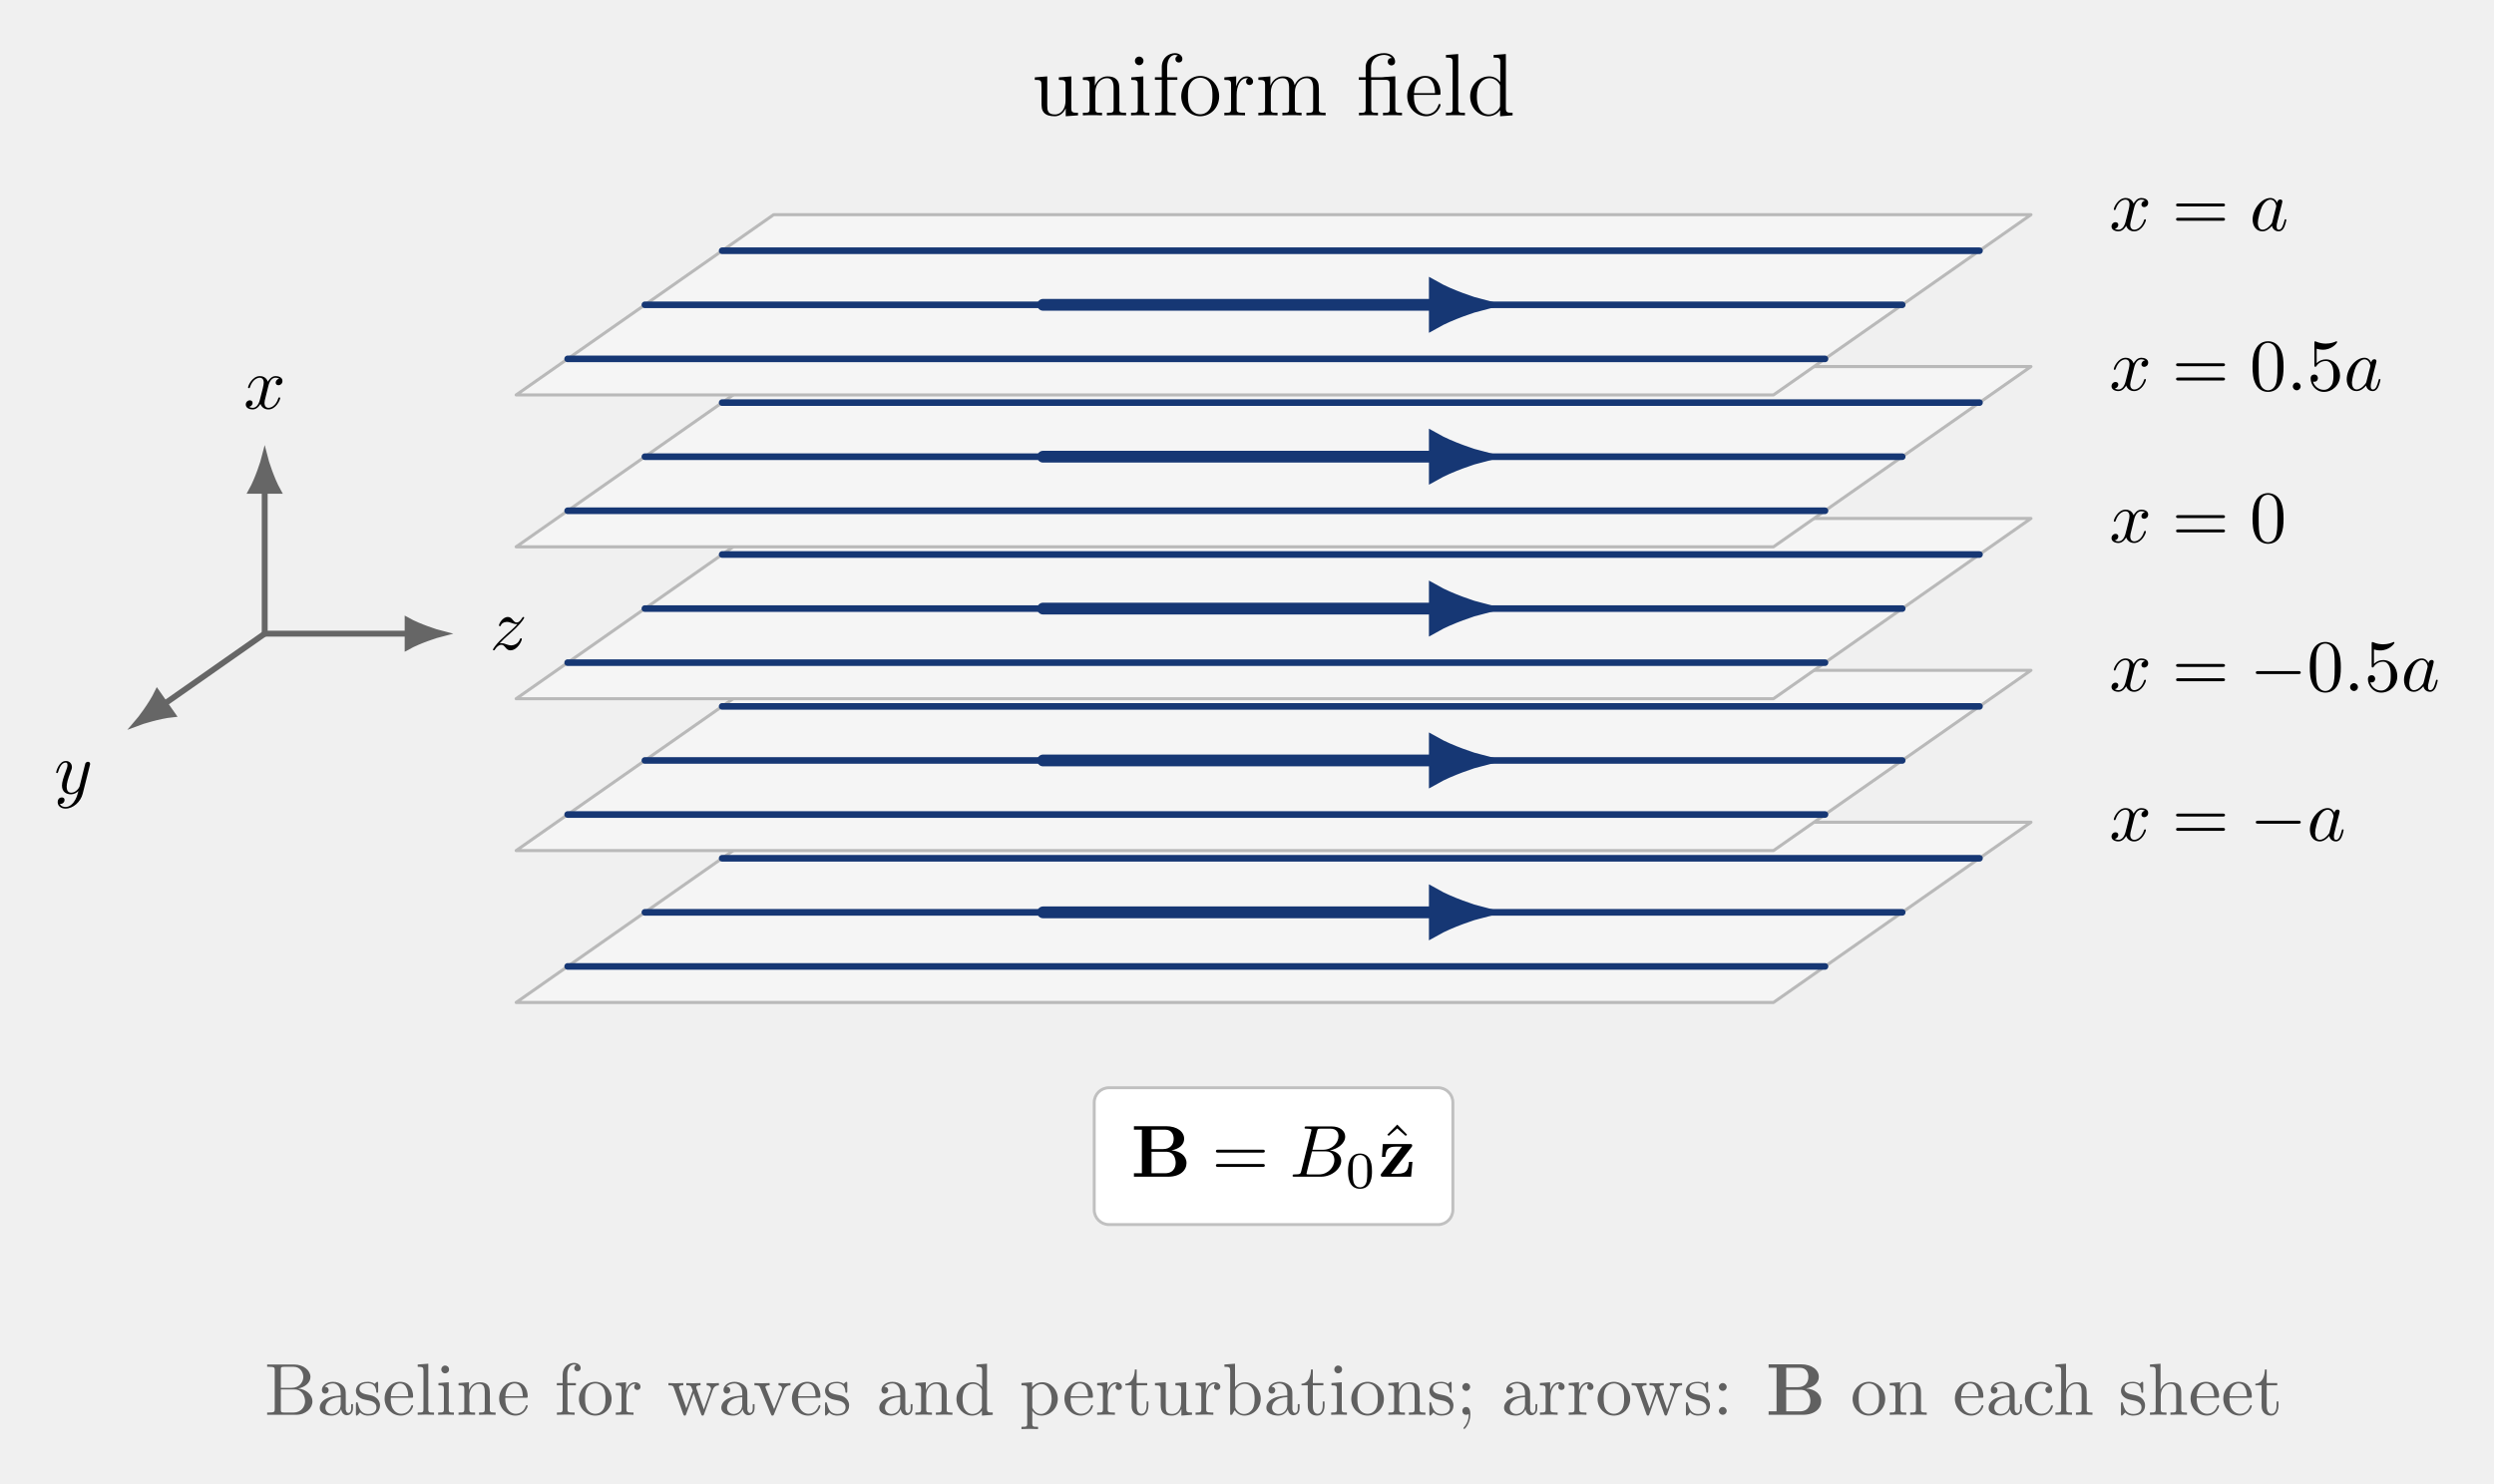
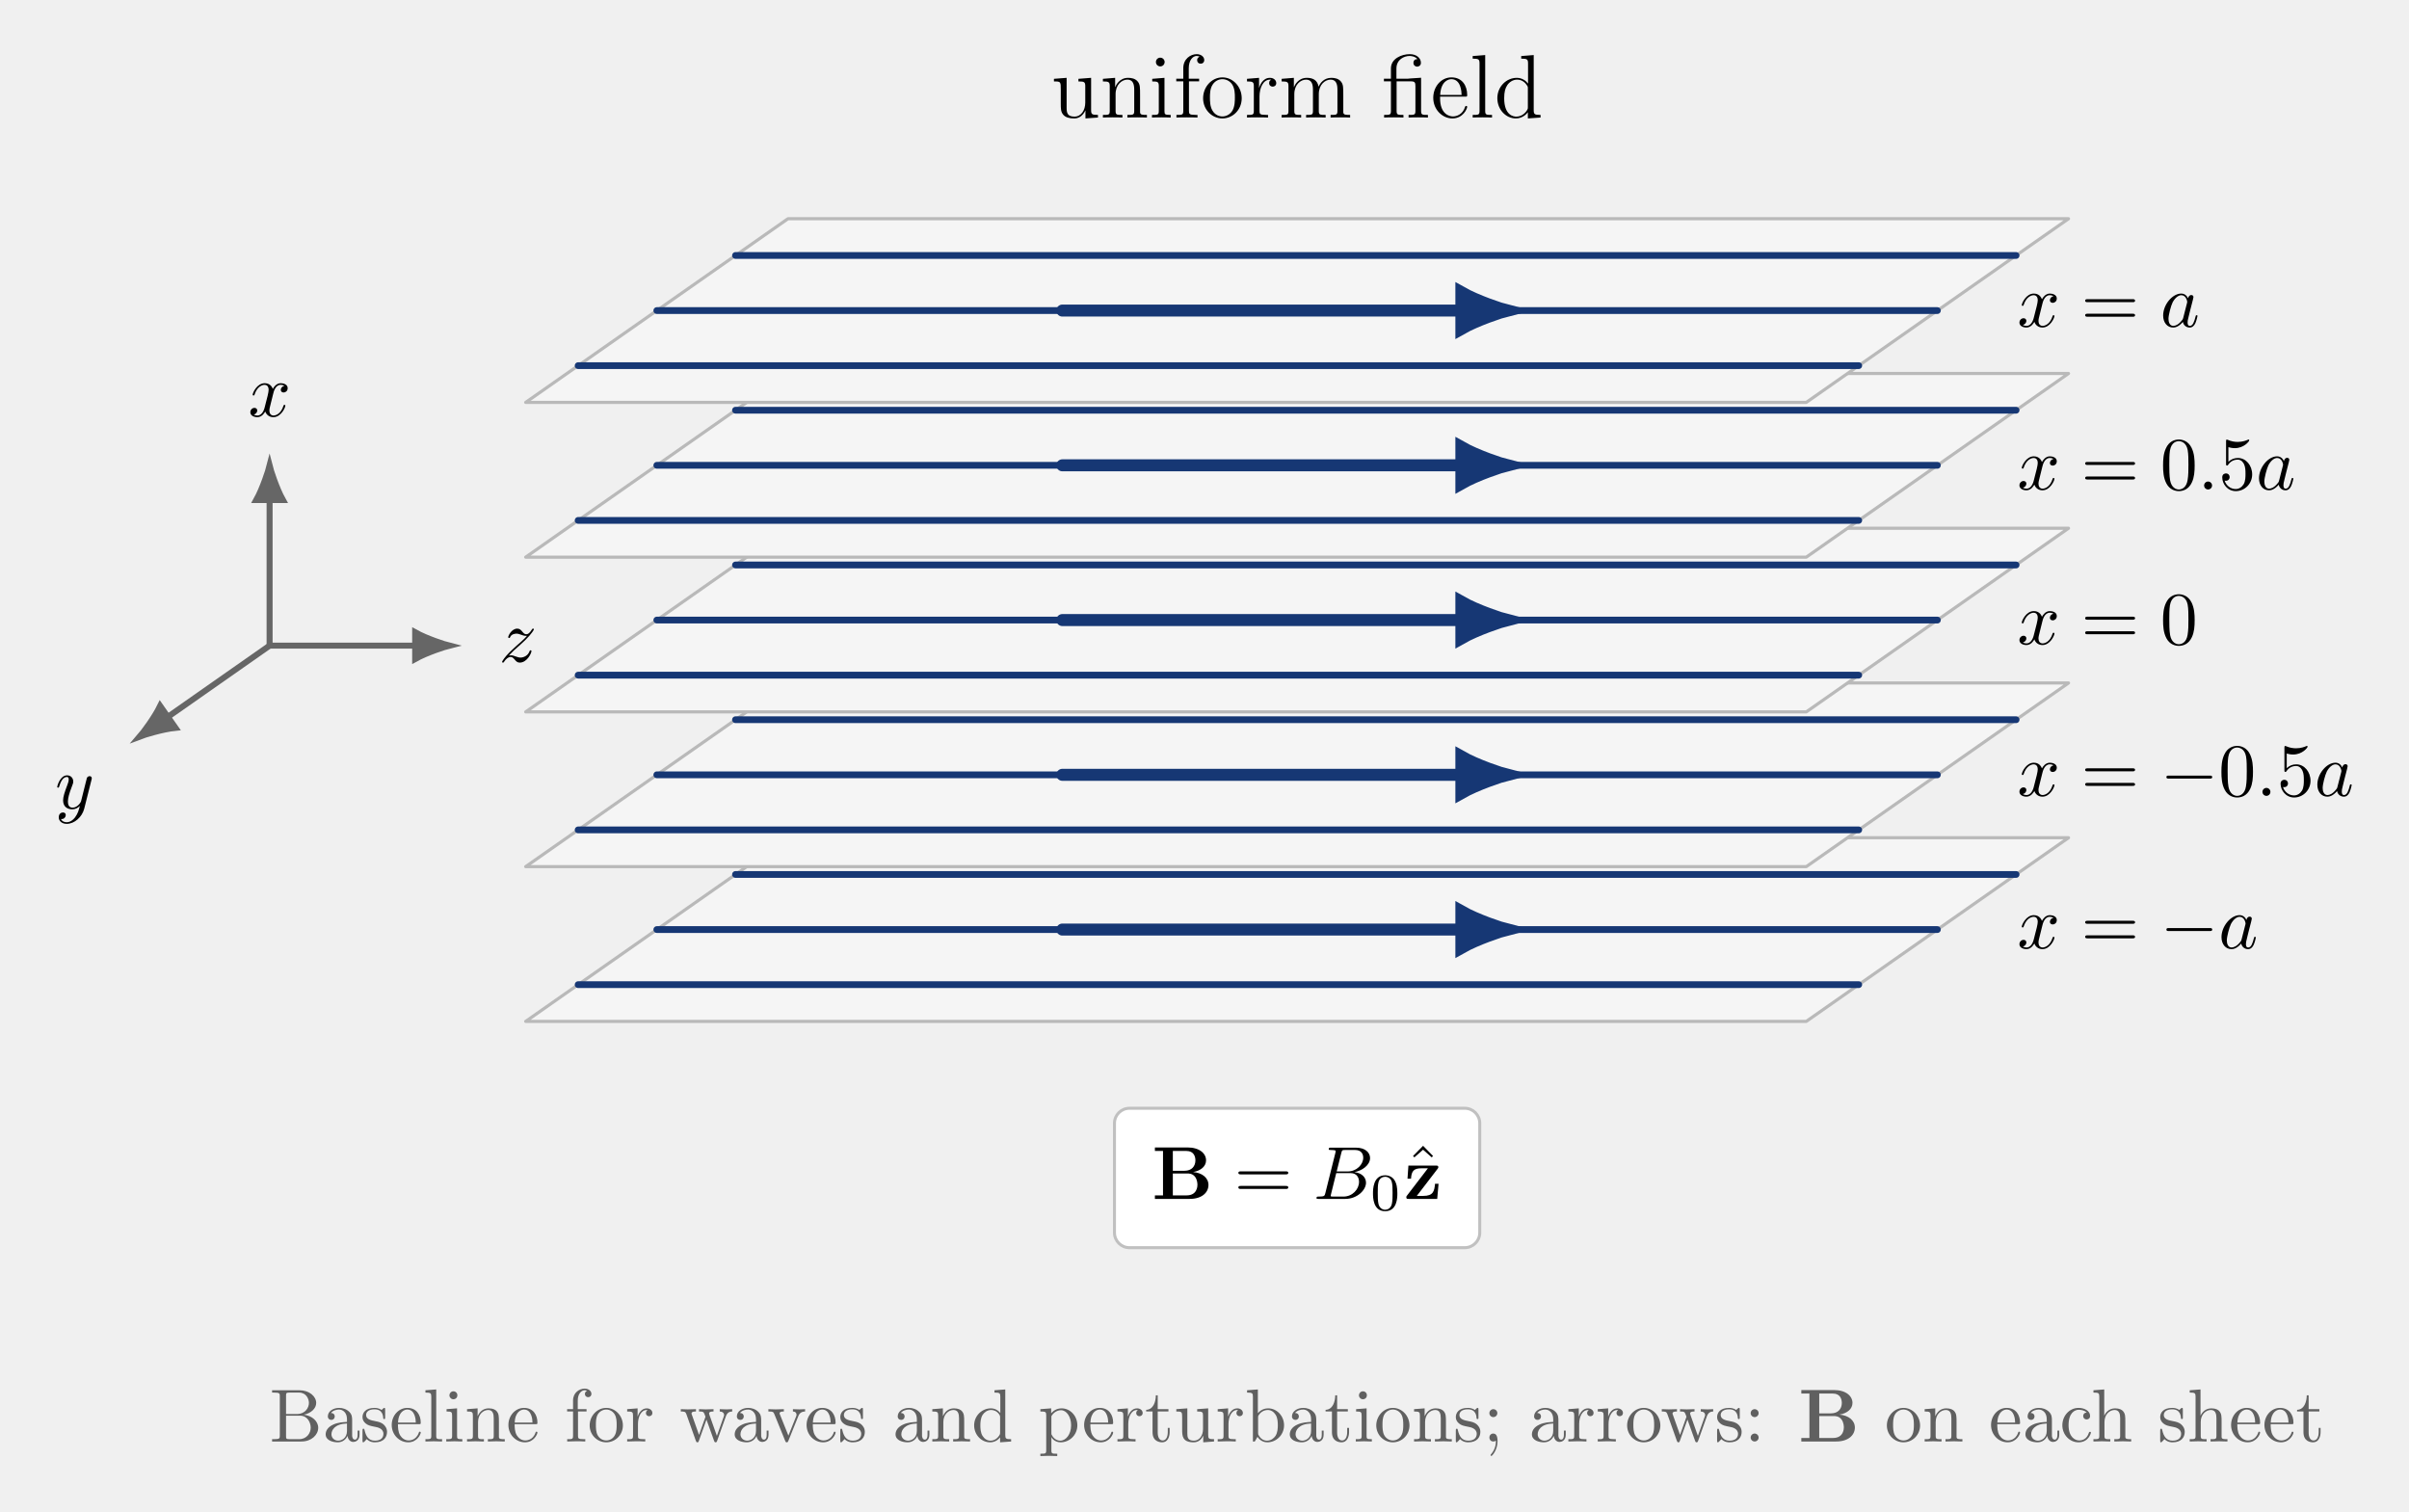
- <svg xmlns="http://www.w3.org/2000/svg" xmlns:xlink="http://www.w3.org/1999/xlink" version="1.1" width="337.363pt" height="200.678pt" viewBox="-72 -72 337.363 200.678">
+ <svg xmlns="http://www.w3.org/2000/svg" xmlns:xlink="http://www.w3.org/1999/xlink" version="1.1" width="319.947pt" height="200.678pt" viewBox="-72 -72 319.947 200.678">
  <defs>
    <path id="g0" d="M1.096-.757C1.096-.309 .986-.309 .319-.309V0C.667-.01 1.176-.03 1.445-.03C1.704-.03 2.222-.01 2.56 0V-.309C1.893-.309 1.783-.309 1.783-.757V-2.59C1.783-3.626 2.491-4.184 3.128-4.184C3.756-4.184 3.866-3.646 3.866-3.078V-.757C3.866-.309 3.756-.309 3.088-.309V0C3.437-.01 3.945-.03 4.214-.03C4.473-.03 4.991-.01 5.33 0V-.309C4.812-.309 4.563-.309 4.553-.608V-2.511C4.553-3.367 4.553-3.676 4.244-4.035C4.105-4.204 3.776-4.403 3.198-4.403C2.361-4.403 1.923-3.806 1.753-3.427V-6.914L.319-6.804V-6.496C1.016-6.496 1.096-6.426 1.096-5.938V-.757Z" />
    <path id="g1" d="M1.096-3.427V-.757C1.096-.309 .986-.309 .319-.309V0C.667-.01 1.176-.03 1.445-.03C1.704-.03 2.222-.01 2.56 0V-.309C1.893-.309 1.783-.309 1.783-.757V-2.59C1.783-3.626 2.491-4.184 3.128-4.184C3.756-4.184 3.866-3.646 3.866-3.078V-.757C3.866-.309 3.756-.309 3.088-.309V0C3.437-.01 3.945-.03 4.214-.03C4.473-.03 4.991-.01 5.33 0V-.309C4.812-.309 4.563-.309 4.553-.608V-2.511C4.553-3.367 4.553-3.676 4.244-4.035C4.105-4.204 3.776-4.403 3.198-4.403C2.471-4.403 2.002-3.975 1.724-3.357V-4.403L.319-4.294V-3.985C1.016-3.985 1.096-3.915 1.096-3.427Z" />
    <path id="g2" d="M1.116-2.511C1.176-3.995 2.012-4.244 2.351-4.244C3.377-4.244 3.477-2.899 3.477-2.511H1.116ZM1.106-2.301H3.885C4.105-2.301 4.134-2.301 4.134-2.511C4.134-3.497 3.597-4.463 2.351-4.463C1.196-4.463 .279-3.437 .279-2.192C.279-.857 1.325 .11 2.471 .11C3.686 .11 4.134-.996 4.134-1.186C4.134-1.285 4.055-1.305 4.005-1.305C3.915-1.305 3.895-1.245 3.875-1.166C3.527-.139 2.63-.139 2.531-.139C2.032-.139 1.634-.438 1.405-.807C1.106-1.285 1.106-1.943 1.106-2.301Z" />
    <path id="g3" d="M1.166-2.172C1.166-3.796 1.983-4.214 2.511-4.214C2.6-4.214 3.228-4.204 3.577-3.846C3.168-3.816 3.108-3.517 3.108-3.387C3.108-3.128 3.288-2.929 3.567-2.929C3.826-2.929 4.025-3.098 4.025-3.397C4.025-4.075 3.268-4.463 2.501-4.463C1.255-4.463 .339-3.387 .339-2.152C.339-.877 1.325 .11 2.481 .11C3.816 .11 4.134-1.086 4.134-1.186S4.035-1.285 4.005-1.285C3.915-1.285 3.895-1.245 3.875-1.186C3.587-.259 2.939-.139 2.57-.139C2.042-.139 1.166-.568 1.166-2.172Z" />
    <path id="g4" d="M1.325-.827C1.863-1.405 2.152-1.654 2.511-1.963C2.511-1.973 3.128-2.501 3.487-2.859C4.433-3.786 4.653-4.264 4.653-4.304C4.653-4.403 4.563-4.403 4.543-4.403C4.473-4.403 4.443-4.384 4.394-4.294C4.095-3.816 3.885-3.656 3.646-3.656S3.288-3.806 3.138-3.975C2.949-4.204 2.78-4.403 2.451-4.403C1.704-4.403 1.245-3.477 1.245-3.268C1.245-3.218 1.275-3.158 1.365-3.158S1.474-3.208 1.494-3.268C1.684-3.726 2.262-3.736 2.341-3.736C2.55-3.736 2.74-3.666 2.969-3.587C3.367-3.437 3.477-3.437 3.736-3.437C3.377-3.009 2.54-2.291 2.351-2.132L1.455-1.295C.777-.628 .428-.06 .428 .01C.428 .11 .528 .11 .548 .11C.628 .11 .648 .09 .707-.02C.936-.369 1.235-.638 1.554-.638C1.783-.638 1.883-.548 2.132-.259C2.301-.05 2.481 .11 2.77 .11C3.756 .11 4.334-1.156 4.334-1.425C4.334-1.474 4.294-1.524 4.214-1.524C4.125-1.524 4.105-1.465 4.075-1.395C3.846-.747 3.208-.558 2.879-.558C2.68-.558 2.501-.618 2.291-.687C1.953-.817 1.803-.857 1.594-.857C1.574-.857 1.415-.857 1.325-.827Z" />
    <path id="g5" d="M1.594-.777C1.494-.389 1.474-.309 .687-.309C.518-.309 .418-.309 .418-.11C.418 0 .508 0 .687 0H4.244C5.818 0 6.994-1.176 6.994-2.152C6.994-2.869 6.416-3.447 5.45-3.557C6.486-3.746 7.532-4.483 7.532-5.43C7.532-6.167 6.874-6.804 5.679-6.804H2.331C2.142-6.804 2.042-6.804 2.042-6.605C2.042-6.496 2.132-6.496 2.321-6.496C2.341-6.496 2.531-6.496 2.7-6.476C2.879-6.456 2.969-6.446 2.969-6.316C2.969-6.276 2.959-6.247 2.929-6.127L1.594-.777ZM3.098-3.646L3.716-6.117C3.806-6.466 3.826-6.496 4.254-6.496H5.539C6.416-6.496 6.625-5.908 6.625-5.469C6.625-4.593 5.768-3.646 4.553-3.646H3.098ZM2.65-.309C2.511-.309 2.491-.309 2.431-.319C2.331-.329 2.301-.339 2.301-.418C2.301-.448 2.301-.468 2.351-.648L3.039-3.427H4.922C5.878-3.427 6.067-2.69 6.067-2.262C6.067-1.275 5.181-.309 4.005-.309H2.65Z" />
    <path id="g6" d="M1.664-3.308V-4.403L.279-4.294V-3.985C.976-3.985 1.056-3.915 1.056-3.427V-.757C1.056-.309 .946-.309 .279-.309V0C.667-.01 1.136-.03 1.415-.03C1.813-.03 2.281-.03 2.68 0V-.309H2.471C1.733-.309 1.714-.418 1.714-.777V-2.311C1.714-3.298 2.132-4.184 2.889-4.184C2.959-4.184 2.979-4.184 2.999-4.174C2.969-4.164 2.77-4.045 2.77-3.786C2.77-3.507 2.979-3.357 3.198-3.357C3.377-3.357 3.626-3.477 3.626-3.796S3.318-4.403 2.889-4.403C2.162-4.403 1.803-3.736 1.664-3.308Z" />
    <path id="g7" d="M1.714-3.746V-4.403L.279-4.294V-3.985C.986-3.985 1.056-3.925 1.056-3.487V1.176C1.056 1.624 .946 1.624 .279 1.624V1.933C.618 1.923 1.136 1.903 1.395 1.903C1.664 1.903 2.172 1.923 2.521 1.933V1.624C1.853 1.624 1.743 1.624 1.743 1.176V-.498V-.588C1.793-.428 2.212 .11 2.969 .11C4.154 .11 5.191-.867 5.191-2.152C5.191-3.417 4.224-4.403 3.108-4.403C2.331-4.403 1.913-3.965 1.714-3.746ZM1.743-1.136V-3.357C2.032-3.866 2.521-4.154 3.029-4.154C3.756-4.154 4.364-3.278 4.364-2.152C4.364-.946 3.666-.11 2.929-.11C2.531-.11 2.152-.309 1.883-.717C1.743-.927 1.743-.936 1.743-1.136Z" />
    <path id="g8" d="M1.714-3.756V-6.914L.279-6.804V-6.496C.976-6.496 1.056-6.426 1.056-5.938V0H1.305C1.315-.01 1.395-.149 1.664-.618C1.813-.389 2.232 .11 2.969 .11C4.154 .11 5.191-.867 5.191-2.152C5.191-3.417 4.214-4.403 3.078-4.403C2.301-4.403 1.873-3.935 1.714-3.756ZM1.743-1.136V-3.188C1.743-3.377 1.743-3.387 1.853-3.547C2.242-4.105 2.79-4.184 3.029-4.184C3.477-4.184 3.836-3.925 4.075-3.547C4.334-3.138 4.364-2.57 4.364-2.162C4.364-1.793 4.344-1.196 4.055-.747C3.846-.438 3.467-.11 2.929-.11C2.481-.11 2.122-.349 1.883-.717C1.743-.927 1.743-.956 1.743-1.136Z" />
    <path id="g9" d="M1.724-3.985H3.148V-4.294H1.724V-6.127H1.474C1.465-5.31 1.166-4.244 .189-4.204V-3.985H1.036V-1.235C1.036-.01 1.963 .11 2.321 .11C3.029 .11 3.308-.598 3.308-1.235V-1.803H3.059V-1.255C3.059-.518 2.76-.139 2.391-.139C1.724-.139 1.724-1.046 1.724-1.215V-3.985Z" />
    <path id="g10" d="M1.743-4.294V-5.45C1.743-6.326 2.222-6.804 2.66-6.804C2.69-6.804 2.839-6.804 2.989-6.735C2.869-6.695 2.69-6.565 2.69-6.316C2.69-6.087 2.849-5.888 3.118-5.888C3.407-5.888 3.557-6.087 3.557-6.326C3.557-6.695 3.188-7.024 2.66-7.024C1.963-7.024 1.116-6.496 1.116-5.44V-4.294H.329V-3.985H1.116V-.757C1.116-.309 1.006-.309 .339-.309V0C.727-.01 1.196-.03 1.474-.03C1.873-.03 2.341-.03 2.74 0V-.309H2.531C1.793-.309 1.773-.418 1.773-.777V-3.985H2.909V-4.294H1.743Z" />
    <path id="g11" d="M1.763-4.403L.369-4.294V-3.985C1.016-3.985 1.106-3.925 1.106-3.437V-.757C1.106-.309 .996-.309 .329-.309V0C.648-.01 1.186-.03 1.425-.03C1.773-.03 2.122-.01 2.461 0V-.309C1.803-.309 1.763-.359 1.763-.747V-4.403ZM1.803-6.137C1.803-6.456 1.554-6.665 1.275-6.665C.966-6.665 .747-6.396 .747-6.137C.747-5.868 .966-5.609 1.275-5.609C1.554-5.609 1.803-5.818 1.803-6.137Z" />
    <path id="g12" d="M1.763-6.914L.329-6.804V-6.496C1.026-6.496 1.106-6.426 1.106-5.938V-.757C1.106-.309 .996-.309 .329-.309V0C.658-.01 1.186-.03 1.435-.03S2.172-.01 2.54 0V-.309C1.873-.309 1.763-.309 1.763-.757V-6.914Z" />
    <path id="g13" d="M1.913-.528C1.913-.817 1.674-1.056 1.385-1.056S.857-.817 .857-.528S1.096 0 1.385 0S1.913-.239 1.913-.528Z" />
    <path id="g14" d="M1.913-3.766C1.913-4.055 1.674-4.294 1.385-4.294S.857-4.055 .857-3.766S1.096-3.238 1.385-3.238S1.913-3.477 1.913-3.766ZM1.724-.11C1.724 .169 1.724 .946 1.086 1.684C1.016 1.763 1.016 1.783 1.016 1.813C1.016 1.883 1.066 1.923 1.116 1.923C1.225 1.923 1.943 1.126 1.943-.03C1.943-.319 1.923-1.056 1.385-1.056C1.036-1.056 .857-.787 .857-.528S1.026 0 1.385 0C1.435 0 1.455 0 1.465-.01C1.534-.02 1.644-.04 1.724-.11Z" />
    <path id="g15" d="M1.913-3.766C1.913-4.055 1.674-4.294 1.385-4.294S.857-4.055 .857-3.766S1.096-3.238 1.385-3.238S1.913-3.477 1.913-3.766ZM1.913-.528C1.913-.817 1.674-1.056 1.385-1.056S.857-.817 .857-.528S1.096 0 1.385 0S1.913-.239 1.913-.528Z" />
    <path id="g16" d="M1.997-2.786C1.997-3.945 2.475-5.033 3.395-5.033C3.491-5.033 3.515-5.033 3.563-5.021C3.467-4.973 3.276-4.902 3.276-4.579C3.276-4.232 3.551-4.101 3.742-4.101C3.981-4.101 4.22-4.256 4.22-4.579C4.22-4.937 3.897-5.272 3.383-5.272C2.367-5.272 2.02-4.172 1.949-3.945H1.937V-5.272L.335-5.141V-4.794C1.148-4.794 1.243-4.71 1.243-4.125V-.885C1.243-.347 1.112-.347 .335-.347V0C.669-.024 1.327-.024 1.686-.024C2.008-.024 2.857-.024 3.132 0V-.347H2.893C2.02-.347 1.997-.478 1.997-.909V-2.786Z" />
    <path id="g17" d="M2.056-4.806H3.407V-5.153H2.032V-6.551C2.032-7.627 2.582-8.177 3.072-8.177C3.168-8.177 3.347-8.153 3.491-8.082C3.443-8.07 3.144-7.962 3.144-7.615C3.144-7.34 3.335-7.149 3.61-7.149C3.897-7.149 4.089-7.34 4.089-7.627C4.089-8.07 3.658-8.416 3.084-8.416C2.248-8.416 1.303-7.771 1.303-6.551V-5.153H.371V-4.806H1.303V-.885C1.303-.347 1.172-.347 .395-.347V0C.729-.024 1.387-.024 1.745-.024C2.068-.024 2.917-.024 3.192 0V-.347H2.953C2.08-.347 2.056-.478 2.056-.909V-4.806Z" />
    <path id="g18" d="M2.056-8.297L.395-8.165V-7.819C1.207-7.819 1.303-7.735 1.303-7.149V-.885C1.303-.347 1.172-.347 .395-.347V0C.729-.024 1.315-.024 1.674-.024S2.63-.024 2.965 0V-.347C2.2-.347 2.056-.347 2.056-.885V-8.297Z" />
    <path id="g19" d="M2.072-1.933C2.291-1.893 3.108-1.733 3.108-1.016C3.108-.508 2.76-.11 1.983-.11C1.146-.11 .787-.677 .598-1.524C.568-1.654 .558-1.694 .458-1.694C.329-1.694 .329-1.624 .329-1.445V-.13C.329 .04 .329 .11 .438 .11C.488 .11 .498 .1 .687-.09C.707-.11 .707-.13 .887-.319C1.325 .1 1.773 .11 1.983 .11C3.128 .11 3.587-.558 3.587-1.275C3.587-1.803 3.288-2.102 3.168-2.222C2.839-2.54 2.451-2.62 2.032-2.7C1.474-2.809 .807-2.939 .807-3.517C.807-3.866 1.066-4.274 1.923-4.274C3.019-4.274 3.068-3.377 3.088-3.068C3.098-2.979 3.188-2.979 3.208-2.979C3.337-2.979 3.337-3.029 3.337-3.218V-4.224C3.337-4.394 3.337-4.463 3.228-4.463C3.178-4.463 3.158-4.463 3.029-4.344C2.999-4.304 2.899-4.214 2.859-4.184C2.481-4.463 2.072-4.463 1.923-4.463C.707-4.463 .329-3.796 .329-3.238C.329-2.889 .488-2.61 .757-2.391C1.076-2.132 1.355-2.072 2.072-1.933Z" />
    <path id="g20" d="M2.08-7.364C2.08-7.675 1.829-7.95 1.494-7.95C1.184-7.95 .921-7.699 .921-7.376C.921-7.018 1.207-6.791 1.494-6.791C1.865-6.791 2.08-7.101 2.08-7.364ZM.43-5.141V-4.794C1.196-4.794 1.303-4.722 1.303-4.136V-.885C1.303-.347 1.172-.347 .395-.347V0C.729-.024 1.303-.024 1.65-.024C1.781-.024 2.475-.024 2.881 0V-.347C2.104-.347 2.056-.406 2.056-.873V-5.272L.43-5.141Z" />
    <path id="g21" d="M2.212-3.646V-6.097C2.212-6.426 2.232-6.496 2.7-6.496H3.935C4.902-6.496 5.25-5.649 5.25-5.121C5.25-4.483 4.762-3.646 3.656-3.646H2.212ZM4.563-3.557C5.529-3.746 6.217-4.384 6.217-5.121C6.217-5.988 5.3-6.804 4.005-6.804H.359V-6.496H.598C1.365-6.496 1.385-6.386 1.385-6.027V-.777C1.385-.418 1.365-.309 .598-.309H.359V0H4.264C5.589 0 6.486-.887 6.486-1.823C6.486-2.69 5.669-3.437 4.563-3.557ZM3.945-.309H2.7C2.232-.309 2.212-.379 2.212-.707V-3.427H4.085C5.071-3.427 5.489-2.501 5.489-1.833C5.489-1.126 4.971-.309 3.945-.309Z" />
    <path id="g22" d="M2.491-6.914L1.156-5.559L1.335-5.38L2.491-6.396L3.636-5.38L3.816-5.559L2.491-6.914Z" />
    <path id="g23" d="M2.77-3.736V-6.366H4.583C5.589-6.366 5.768-5.579 5.768-5.121C5.768-4.354 5.29-3.736 4.324-3.736H2.77ZM5.46-3.567C6.535-3.756 7.183-4.354 7.183-5.121C7.183-6.037 6.316-6.834 4.712-6.834H.389V-6.366H1.465V-.468H.389V0H5.011C6.665 0 7.502-.877 7.502-1.853C7.502-2.809 6.645-3.477 5.46-3.567ZM4.603-.468H2.77V-3.377H4.702C4.902-3.377 5.37-3.377 5.709-2.949C6.037-2.531 6.037-1.973 6.037-1.863C6.037-1.743 6.037-.468 4.603-.468Z" />
    <path id="g24" d="M3.318-.757C3.357-.359 3.626 .06 4.095 .06C4.304 .06 4.912-.08 4.912-.887V-1.445H4.663V-.887C4.663-.309 4.413-.249 4.304-.249C3.975-.249 3.935-.697 3.935-.747V-2.74C3.935-3.158 3.935-3.547 3.577-3.915C3.188-4.304 2.69-4.463 2.212-4.463C1.395-4.463 .707-3.995 .707-3.337C.707-3.039 .907-2.869 1.166-2.869C1.445-2.869 1.624-3.068 1.624-3.328C1.624-3.447 1.574-3.776 1.116-3.786C1.385-4.134 1.873-4.244 2.192-4.244C2.68-4.244 3.248-3.856 3.248-2.969V-2.6C2.74-2.57 2.042-2.54 1.415-2.242C.667-1.903 .418-1.385 .418-.946C.418-.139 1.385 .11 2.012 .11C2.67 .11 3.128-.289 3.318-.757ZM3.248-2.391V-1.395C3.248-.448 2.531-.11 2.082-.11C1.594-.11 1.186-.458 1.186-.956C1.186-1.504 1.604-2.331 3.248-2.391Z" />
    <path id="g25" d="M3.328-3.009C3.387-3.268 3.616-4.184 4.314-4.184C4.364-4.184 4.603-4.184 4.812-4.055C4.533-4.005 4.334-3.756 4.334-3.517C4.334-3.357 4.443-3.168 4.712-3.168C4.932-3.168 5.25-3.347 5.25-3.746C5.25-4.264 4.663-4.403 4.324-4.403C3.746-4.403 3.397-3.875 3.278-3.646C3.029-4.304 2.491-4.403 2.202-4.403C1.166-4.403 .598-3.118 .598-2.869C.598-2.77 .697-2.77 .717-2.77C.797-2.77 .827-2.79 .847-2.879C1.186-3.935 1.843-4.184 2.182-4.184C2.371-4.184 2.72-4.095 2.72-3.517C2.72-3.208 2.55-2.54 2.182-1.146C2.022-.528 1.674-.11 1.235-.11C1.176-.11 .946-.11 .737-.239C.986-.289 1.205-.498 1.205-.777C1.205-1.046 .986-1.126 .837-1.126C.538-1.126 .289-.867 .289-.548C.289-.09 .787 .11 1.225 .11C1.883 .11 2.242-.588 2.271-.648C2.391-.279 2.75 .11 3.347 .11C4.374 .11 4.941-1.176 4.941-1.425C4.941-1.524 4.852-1.524 4.822-1.524C4.732-1.524 4.712-1.484 4.692-1.415C4.364-.349 3.686-.11 3.367-.11C2.979-.11 2.819-.428 2.819-.767C2.819-.986 2.879-1.205 2.989-1.644L3.328-3.009Z" />
    <path id="g26" d="M3.587-8.165V-7.819C4.4-7.819 4.495-7.735 4.495-7.149V-4.507C4.244-4.854 3.73-5.272 3.001-5.272C1.614-5.272 .418-4.101 .418-2.57C.418-1.052 1.554 .12 2.869 .12C3.778 .12 4.304-.478 4.471-.705V.12L6.157 0V-.347C5.344-.347 5.248-.43 5.248-1.016V-8.297L3.587-8.165ZM4.471-1.399C4.471-1.184 4.471-1.148 4.304-.885C4.017-.466 3.527-.12 2.929-.12C2.618-.12 1.327-.239 1.327-2.558C1.327-3.419 1.47-3.897 1.733-4.292C1.973-4.663 2.451-5.033 3.049-5.033C3.79-5.033 4.208-4.495 4.328-4.304C4.471-4.101 4.471-4.077 4.471-3.862V-1.399Z" />
    <path id="g27" d="M3.599-2.225C3.599-2.992 3.508-3.543 3.187-4.031C2.971-4.352 2.538-4.631 1.981-4.631C.363-4.631 .363-2.727 .363-2.225S.363 .139 1.981 .139S3.599-1.723 3.599-2.225ZM1.981-.056C1.66-.056 1.234-.244 1.095-.816C.997-1.227 .997-1.799 .997-2.315C.997-2.824 .997-3.354 1.102-3.738C1.248-4.289 1.695-4.435 1.981-4.435C2.357-4.435 2.72-4.205 2.845-3.801C2.957-3.424 2.964-2.922 2.964-2.315C2.964-1.799 2.964-1.283 2.873-.844C2.734-.209 2.26-.056 1.981-.056Z" />
    <path id="g28" d="M3.634-5.141V-4.794C4.447-4.794 4.543-4.71 4.543-4.125V-1.985C4.543-.968 4.005-.12 3.108-.12C2.128-.12 2.068-.681 2.068-1.315V-5.272L.383-5.141V-4.794C1.291-4.794 1.291-4.758 1.291-3.694V-1.901C1.291-1.16 1.291-.729 1.65-.335C1.937-.024 2.427 .12 3.037 .12C3.24 .12 3.622 .12 4.029-.227C4.376-.502 4.567-.956 4.567-.956V.12L6.229 0V-.347C5.416-.347 5.32-.43 5.32-1.016V-5.272L3.634-5.141Z" />
    <path id="g29" d="M3.716-3.766C3.537-4.134 3.248-4.403 2.8-4.403C1.634-4.403 .399-2.939 .399-1.484C.399-.548 .946 .11 1.724 .11C1.923 .11 2.421 .07 3.019-.638C3.098-.219 3.447 .11 3.925 .11C4.274 .11 4.503-.12 4.663-.438C4.832-.797 4.961-1.405 4.961-1.425C4.961-1.524 4.872-1.524 4.842-1.524C4.742-1.524 4.732-1.484 4.702-1.345C4.533-.697 4.354-.11 3.945-.11C3.676-.11 3.646-.369 3.646-.568C3.646-.787 3.666-.867 3.776-1.305C3.885-1.724 3.905-1.823 3.995-2.202L4.354-3.597C4.423-3.875 4.423-3.895 4.423-3.935C4.423-4.105 4.304-4.204 4.134-4.204C3.895-4.204 3.746-3.985 3.716-3.766ZM3.068-1.186C3.019-1.006 3.019-.986 2.869-.817C2.431-.269 2.022-.11 1.743-.11C1.245-.11 1.106-.658 1.106-1.046C1.106-1.544 1.425-2.77 1.654-3.228C1.963-3.816 2.411-4.184 2.809-4.184C3.457-4.184 3.597-3.367 3.597-3.308S3.577-3.188 3.567-3.138L3.068-1.186Z" />
    <path id="g30" d="M3.786-.548V.11L5.25 0V-.309C4.553-.309 4.473-.379 4.473-.867V-6.914L3.039-6.804V-6.496C3.736-6.496 3.816-6.426 3.816-5.938V-3.786C3.527-4.144 3.098-4.403 2.56-4.403C1.385-4.403 .339-3.427 .339-2.142C.339-.877 1.315 .11 2.451 .11C3.088 .11 3.537-.229 3.786-.548ZM3.786-3.218V-1.176C3.786-.996 3.786-.976 3.676-.807C3.377-.329 2.929-.11 2.501-.11C2.052-.11 1.694-.369 1.455-.747C1.196-1.156 1.166-1.724 1.166-2.132C1.166-2.501 1.186-3.098 1.474-3.547C1.684-3.856 2.062-4.184 2.6-4.184C2.949-4.184 3.367-4.035 3.676-3.587C3.786-3.417 3.786-3.397 3.786-3.218Z" />
    <path id="g31" d="M3.802-5.189C3.73-5.189 3.61-5.177 3.587-5.165S3.539-5.153 3.371-5.153H1.973V-6.504C1.973-7.723 3.013-8.177 3.718-8.177C3.838-8.177 4.411-8.165 4.77-7.759C4.268-7.759 4.232-7.388 4.232-7.257C4.232-6.91 4.519-6.755 4.722-6.755C4.937-6.755 5.224-6.898 5.224-7.269C5.224-7.878 4.663-8.416 3.742-8.416C2.654-8.416 1.243-7.819 1.243-6.528V-5.153H.311V-4.806H1.243V-.885C1.243-.347 1.112-.347 .335-.347V0C.669-.024 1.255-.024 1.614-.024S2.57-.024 2.905 0V-.347C2.14-.347 1.997-.347 1.997-.885V-4.806H3.873C4.423-4.806 4.495-4.651 4.495-4.16V-.885C4.495-.347 4.364-.347 3.587-.347V0C3.921-.024 4.507-.024 4.866-.024S5.822-.024 6.157 0V-.347C5.392-.347 5.248-.347 5.248-.885V-5.284L3.802-5.189Z" />
    <path id="g32" d="M3.895-.787V.11L5.33 0V-.309C4.633-.309 4.553-.379 4.553-.867V-4.403L3.088-4.294V-3.985C3.786-3.985 3.866-3.915 3.866-3.427V-1.654C3.866-.787 3.387-.11 2.66-.11C1.823-.11 1.783-.578 1.783-1.096V-4.403L.319-4.294V-3.985C1.096-3.985 1.096-3.955 1.096-3.068V-1.574C1.096-.797 1.096 .11 2.61 .11C3.168 .11 3.606-.169 3.895-.787Z" />
    <path id="g33" d="M4.144-3.318C4.234-3.547 4.403-3.975 5.061-3.985V-4.294C4.832-4.274 4.543-4.264 4.314-4.264C4.075-4.264 3.616-4.284 3.447-4.294V-3.985C3.816-3.975 3.925-3.746 3.925-3.557C3.925-3.467 3.905-3.427 3.866-3.318L2.849-.777L1.733-3.557C1.674-3.686 1.674-3.706 1.674-3.726C1.674-3.985 2.062-3.985 2.242-3.985V-4.294C1.943-4.284 1.385-4.264 1.156-4.264C.887-4.264 .488-4.274 .189-4.294V-3.985C.817-3.985 .857-3.925 .986-3.616L2.421-.08C2.481 .06 2.501 .11 2.63 .11S2.8 .02 2.839-.08L4.144-3.318Z" />
    <path id="g34" d="M4.473-2.002C4.473-3.188 3.656-4.184 2.58-4.184C2.102-4.184 1.674-4.025 1.315-3.676V-5.619C1.514-5.559 1.843-5.489 2.162-5.489C3.387-5.489 4.085-6.396 4.085-6.526C4.085-6.585 4.055-6.635 3.985-6.635C3.975-6.635 3.955-6.635 3.905-6.605C3.706-6.516 3.218-6.316 2.55-6.316C2.152-6.316 1.694-6.386 1.225-6.595C1.146-6.625 1.126-6.625 1.106-6.625C1.006-6.625 1.006-6.545 1.006-6.386V-3.437C1.006-3.258 1.006-3.178 1.146-3.178C1.215-3.178 1.235-3.208 1.275-3.268C1.385-3.427 1.753-3.965 2.56-3.965C3.078-3.965 3.328-3.507 3.407-3.328C3.567-2.959 3.587-2.57 3.587-2.072C3.587-1.724 3.587-1.126 3.347-.707C3.108-.319 2.74-.06 2.281-.06C1.554-.06 .986-.588 .817-1.176C.847-1.166 .877-1.156 .986-1.156C1.315-1.156 1.484-1.405 1.484-1.644S1.315-2.132 .986-2.132C.847-2.132 .498-2.062 .498-1.604C.498-.747 1.186 .219 2.301 .219C3.457 .219 4.473-.737 4.473-2.002Z" />
    <path id="g35" d="M4.473-3.995C4.553-4.105 4.573-4.125 4.573-4.214C4.573-4.423 4.433-4.423 4.254-4.423H.598L.478-2.68H.946C1.006-3.706 1.315-4.065 2.341-4.065H3.188L.408-.438C.319-.329 .319-.309 .319-.219C.319 0 .448 0 .638 0H4.423L4.603-2.012H4.134C4.045-1.006 3.885-.399 2.57-.399H1.714L4.473-3.995Z" />
    <path id="g36" d="M4.579-2.774C4.842-2.774 4.866-2.774 4.866-3.001C4.866-4.208 4.22-5.332 2.774-5.332C1.411-5.332 .359-4.101 .359-2.618C.359-1.04 1.578 .12 2.905 .12C4.328 .12 4.866-1.172 4.866-1.423C4.866-1.494 4.806-1.542 4.734-1.542C4.639-1.542 4.615-1.482 4.591-1.423C4.28-.418 3.479-.143 2.977-.143S1.267-.478 1.267-2.546V-2.774H4.579ZM1.279-3.001C1.375-4.878 2.427-5.093 2.762-5.093C4.041-5.093 4.113-3.407 4.125-3.001H1.279Z" />
    <path id="g37" d="M4.583-3.188C4.583-3.985 4.533-4.782 4.184-5.519C3.726-6.476 2.909-6.635 2.491-6.635C1.893-6.635 1.166-6.376 .757-5.45C.438-4.762 .389-3.985 .389-3.188C.389-2.441 .428-1.544 .837-.787C1.265 .02 1.993 .219 2.481 .219C3.019 .219 3.776 .01 4.214-.936C4.533-1.624 4.583-2.401 4.583-3.188ZM2.481 0C2.092 0 1.504-.249 1.325-1.205C1.215-1.803 1.215-2.72 1.215-3.308C1.215-3.945 1.215-4.603 1.295-5.141C1.484-6.326 2.232-6.416 2.481-6.416C2.809-6.416 3.467-6.237 3.656-5.25C3.756-4.692 3.756-3.935 3.756-3.308C3.756-2.56 3.756-1.883 3.646-1.245C3.497-.299 2.929 0 2.481 0Z" />
    <path id="g38" d="M4.692-2.132C4.692-3.407 3.696-4.463 2.491-4.463C1.245-4.463 .279-3.377 .279-2.132C.279-.847 1.315 .11 2.481 .11C3.686 .11 4.692-.867 4.692-2.132ZM2.491-.139C2.062-.139 1.624-.349 1.355-.807C1.106-1.245 1.106-1.853 1.106-2.212C1.106-2.6 1.106-3.138 1.345-3.577C1.614-4.035 2.082-4.244 2.481-4.244C2.919-4.244 3.347-4.025 3.606-3.597S3.866-2.59 3.866-2.212C3.866-1.853 3.866-1.315 3.646-.877C3.427-.428 2.989-.139 2.491-.139Z" />
    <path id="g39" d="M4.842-3.796C4.882-3.935 4.882-3.955 4.882-4.025C4.882-4.204 4.742-4.294 4.593-4.294C4.493-4.294 4.334-4.234 4.244-4.085C4.224-4.035 4.144-3.726 4.105-3.547C4.035-3.288 3.965-3.019 3.905-2.75L3.457-.956C3.417-.807 2.989-.11 2.331-.11C1.823-.11 1.714-.548 1.714-.917C1.714-1.375 1.883-1.993 2.222-2.869C2.381-3.278 2.421-3.387 2.421-3.587C2.421-4.035 2.102-4.403 1.604-4.403C.658-4.403 .289-2.959 .289-2.869C.289-2.77 .389-2.77 .408-2.77C.508-2.77 .518-2.79 .568-2.949C.837-3.885 1.235-4.184 1.574-4.184C1.654-4.184 1.823-4.184 1.823-3.866C1.823-3.616 1.724-3.357 1.654-3.168C1.255-2.112 1.076-1.544 1.076-1.076C1.076-.189 1.704 .11 2.291 .11C2.68 .11 3.019-.06 3.298-.339C3.168 .179 3.049 .667 2.65 1.196C2.391 1.534 2.012 1.823 1.554 1.823C1.415 1.823 .966 1.793 .797 1.405C.956 1.405 1.086 1.405 1.225 1.285C1.325 1.196 1.425 1.066 1.425 .877C1.425 .568 1.156 .528 1.056 .528C.827 .528 .498 .687 .498 1.176C.498 1.674 .936 2.042 1.554 2.042C2.58 2.042 3.606 1.136 3.885 .01L4.842-3.796Z" />
    <path id="g40" d="M5.32-2.905C5.32-4.017 5.32-4.352 5.045-4.734C4.698-5.2 4.136-5.272 3.73-5.272C2.57-5.272 2.116-4.28 2.02-4.041H2.008V-5.272L.383-5.141V-4.794C1.196-4.794 1.291-4.71 1.291-4.125V-.885C1.291-.347 1.16-.347 .383-.347V0C.693-.024 1.339-.024 1.674-.024C2.02-.024 2.666-.024 2.977 0V-.347C2.212-.347 2.068-.347 2.068-.885V-3.108C2.068-4.364 2.893-5.033 3.634-5.033S4.543-4.423 4.543-3.694V-.885C4.543-.347 4.411-.347 3.634-.347V0C3.945-.024 4.591-.024 4.926-.024C5.272-.024 5.918-.024 6.229 0V-.347C5.631-.347 5.332-.347 5.32-.705V-2.905Z" />
    <path id="g41" d="M5.487-2.558C5.487-4.101 4.316-5.332 2.929-5.332C1.494-5.332 .359-4.065 .359-2.558C.359-1.028 1.554 .12 2.917 .12C4.328 .12 5.487-1.052 5.487-2.558ZM2.929-.143C2.487-.143 1.949-.335 1.602-.921C1.279-1.459 1.267-2.164 1.267-2.666C1.267-3.12 1.267-3.85 1.638-4.388C1.973-4.902 2.499-5.093 2.917-5.093C3.383-5.093 3.885-4.878 4.208-4.411C4.579-3.862 4.579-3.108 4.579-2.666C4.579-2.248 4.579-1.506 4.268-.944C3.933-.371 3.383-.143 2.929-.143Z" />
    <path id="g42" d="M6.167-3.347C6.346-3.846 6.655-3.975 7.004-3.985V-4.294C6.785-4.274 6.496-4.264 6.276-4.264C5.988-4.264 5.539-4.284 5.35-4.294V-3.985C5.709-3.975 5.928-3.796 5.928-3.507C5.928-3.447 5.928-3.427 5.878-3.298L4.971-.747L3.985-3.527C3.945-3.646 3.935-3.666 3.935-3.716C3.935-3.985 4.324-3.985 4.523-3.985V-4.294C4.234-4.284 3.726-4.264 3.487-4.264C3.188-4.264 2.899-4.274 2.6-4.294V-3.985C2.969-3.985 3.128-3.965 3.228-3.836C3.278-3.776 3.387-3.477 3.457-3.288L2.6-.877L1.654-3.537C1.604-3.656 1.604-3.676 1.604-3.716C1.604-3.985 1.993-3.985 2.192-3.985V-4.294C1.893-4.284 1.335-4.264 1.106-4.264C1.066-4.264 .538-4.274 .179-4.294V-3.985C.677-3.985 .797-3.955 .917-3.636L2.172-.11C2.222 .03 2.252 .11 2.381 .11S2.531 .05 2.58-.09L3.587-2.909L4.603-.08C4.643 .03 4.672 .11 4.802 .11S4.961 .02 5.001-.08L6.167-3.347Z" />
    <path id="g43" d="M6.565-2.291C6.735-2.291 6.914-2.291 6.914-2.491S6.735-2.69 6.565-2.69H1.176C1.006-2.69 .827-2.69 .827-2.491S1.006-2.291 1.176-2.291H6.565Z" />
    <path id="g44" d="M6.844-3.258C6.994-3.258 7.183-3.258 7.183-3.457S6.994-3.656 6.854-3.656H.887C.747-3.656 .558-3.656 .558-3.457S.747-3.258 .897-3.258H6.844ZM6.854-1.325C6.994-1.325 7.183-1.325 7.183-1.524S6.994-1.724 6.844-1.724H.897C.747-1.724 .558-1.724 .558-1.524S.747-1.325 .887-1.325H6.854Z" />
    <path id="g45" d="M8.572-2.905C8.572-4.017 8.572-4.352 8.297-4.734C7.95-5.2 7.388-5.272 6.982-5.272C5.99-5.272 5.487-4.555 5.296-4.089C5.129-5.009 4.483-5.272 3.73-5.272C2.57-5.272 2.116-4.28 2.02-4.041H2.008V-5.272L.383-5.141V-4.794C1.196-4.794 1.291-4.71 1.291-4.125V-.885C1.291-.347 1.16-.347 .383-.347V0C.693-.024 1.339-.024 1.674-.024C2.02-.024 2.666-.024 2.977 0V-.347C2.212-.347 2.068-.347 2.068-.885V-3.108C2.068-4.364 2.893-5.033 3.634-5.033S4.543-4.423 4.543-3.694V-.885C4.543-.347 4.411-.347 3.634-.347V0C3.945-.024 4.591-.024 4.926-.024C5.272-.024 5.918-.024 6.229 0V-.347C5.464-.347 5.32-.347 5.32-.885V-3.108C5.32-4.364 6.145-5.033 6.886-5.033S7.795-4.423 7.795-3.694V-.885C7.795-.347 7.663-.347 6.886-.347V0C7.197-.024 7.843-.024 8.177-.024C8.524-.024 9.17-.024 9.48 0V-.347C8.883-.347 8.584-.347 8.572-.705V-2.905Z" />
  </defs>
  <g id="page1">
    <g stroke-miterlimit="10" transform="matrix(.996264 0 0 -.996264 32.64992 -1.848795)" fill="#000" stroke="#000" stroke-width="0.4" stroke-linecap="round" stroke-linejoin="round">
      <g fill="#f5f5f5">
        <path d="M0-41.256H170.716L135.757-65.737H-34.96Z" stroke="none" />
      </g>
      <g fill="#b9b9b9" stroke="#b9b9b9" stroke-width="0.42">
        <path d="M0-41.256H170.716L135.757-65.737H-34.96Z" fill="none" />
      </g>
      <g fill="#163774" stroke="#163774" stroke-width="0.9">
        <path d="M-6.991-46.153H163.726" fill="none" />
      </g>
      <g fill="#163774" stroke="#163774" stroke-width="0.9">
        <path d="M-17.481-53.497H153.235" fill="none" />
      </g>
      <g fill="#163774" stroke="#163774" stroke-width="0.9">
        <path d="M-27.969-60.841H142.747" fill="none" />
      </g>
      <g fill="#163774" stroke="#163774" stroke-width="1.6">
        <path d="M36.579-53.497H89.775" fill="none" />
        <g transform="translate(89.77473 -53.49693)" stroke-dasharray="none" stroke-dashoffset="0.0" stroke-linejoin="miter">
          <path d="M6.102 0C5.352 .19 2.059 1.263 0 2.432V-2.432C2.059-1.263 5.352-.19 6.102 0Z" />
        </g>
      </g>
      <g fill="#f5f5f5">
        <path d="M0-20.628H170.716L135.757-45.109H-34.96Z" stroke="none" />
      </g>
      <g fill="#b9b9b9" stroke="#b9b9b9" stroke-width="0.42">
        <path d="M0-20.628H170.716L135.757-45.109H-34.96Z" fill="none" />
      </g>
      <g fill="#163774" stroke="#163774" stroke-width="0.9">
        <path d="M-6.991-25.525H163.726" fill="none" />
      </g>
      <g fill="#163774" stroke="#163774" stroke-width="0.9">
        <path d="M-17.481-32.869H153.235" fill="none" />
      </g>
      <g fill="#163774" stroke="#163774" stroke-width="0.9">
        <path d="M-27.969-40.212H142.747" fill="none" />
      </g>
      <g fill="#163774" stroke="#163774" stroke-width="1.6">
        <path d="M36.579-32.869H89.775" fill="none" />
        <g transform="translate(89.77473 -32.86852)" stroke-dasharray="none" stroke-dashoffset="0.0" stroke-linejoin="miter">
          <path d="M6.102 0C5.352 .19 2.059 1.263 0 2.432V-2.432C2.059-1.263 5.352-.19 6.102 0Z" />
        </g>
      </g>
      <g fill="#f5f5f5">
        <path d="M0 0H170.716L135.757-24.481H-34.96Z" stroke="none" />
      </g>
      <g fill="#b9b9b9" stroke="#b9b9b9" stroke-width="0.42">
        <path d="M0 0H170.716L135.757-24.481H-34.96Z" fill="none" />
      </g>
      <g fill="#163774" stroke="#163774" stroke-width="0.9">
        <path d="M-6.991-4.897H163.726" fill="none" />
      </g>
      <g fill="#163774" stroke="#163774" stroke-width="0.9">
        <path d="M-17.481-12.241H153.235" fill="none" />
      </g>
      <g fill="#163774" stroke="#163774" stroke-width="0.9">
        <path d="M-27.969-19.584H142.747" fill="none" />
      </g>
      <g fill="#163774" stroke="#163774" stroke-width="1.6">
        <path d="M36.579-12.241H89.775" fill="none" />
        <g transform="translate(89.77473 -12.24054)" stroke-dasharray="none" stroke-dashoffset="0.0" stroke-linejoin="miter">
          <path d="M6.102 0C5.352 .19 2.059 1.263 0 2.432V-2.432C2.059-1.263 5.352-.19 6.102 0Z" />
        </g>
      </g>
      <g fill="#f5f5f5">
        <path d="M0 20.628H170.716L135.757-3.853H-34.96Z" stroke="none" />
      </g>
      <g fill="#b9b9b9" stroke="#b9b9b9" stroke-width="0.42">
        <path d="M0 20.628H170.716L135.757-3.853H-34.96Z" fill="none" />
      </g>
      <g fill="#163774" stroke="#163774" stroke-width="0.9">
        <path d="M-6.991 15.732H163.726" fill="none" />
      </g>
      <g fill="#163774" stroke="#163774" stroke-width="0.9">
        <path d="M-17.481 8.388H153.235" fill="none" />
      </g>
      <g fill="#163774" stroke="#163774" stroke-width="0.9">
        <path d="M-27.969 1.044H142.747" fill="none" />
      </g>
      <g fill="#163774" stroke="#163774" stroke-width="1.6">
        <path d="M36.579 8.388H89.775" fill="none" />
        <g transform="translate(89.77473 8.38786)" stroke-dasharray="none" stroke-dashoffset="0.0" stroke-linejoin="miter">
          <path d="M6.102 0C5.352 .19 2.059 1.263 0 2.432V-2.432C2.059-1.263 5.352-.19 6.102 0Z" />
        </g>
      </g>
      <g fill="#f5f5f5">
        <path d="M0 41.256H170.716L135.757 16.776H-34.96Z" stroke="none" />
      </g>
      <g fill="#b9b9b9" stroke="#b9b9b9" stroke-width="0.42">
        <path d="M0 41.256H170.716L135.757 16.776H-34.96Z" fill="none" />
      </g>
      <g fill="#163774" stroke="#163774" stroke-width="0.9">
        <path d="M-6.991 36.36H163.726" fill="none" />
      </g>
      <g fill="#163774" stroke="#163774" stroke-width="0.9">
        <path d="M-17.481 29.016H153.235" fill="none" />
      </g>
      <g fill="#163774" stroke="#163774" stroke-width="0.9">
        <path d="M-27.969 21.673H142.747" fill="none" />
      </g>
      <g fill="#163774" stroke="#163774" stroke-width="1.6">
        <path d="M36.579 29.016H89.775" fill="none" />
        <g transform="translate(89.77473 29.01627)" stroke-dasharray="none" stroke-dashoffset="0.0" stroke-linejoin="miter">
          <path d="M6.102 0C5.352 .19 2.059 1.263 0 2.432V-2.432C2.059-1.263 5.352-.19 6.102 0Z" />
        </g>
      </g>
-       <g transform="matrix(1.00375 0 0 -1.00375 148.5903 -45.61211)" stroke="none" fill="#000">
+       <g transform="matrix(1.00375 0 0 -1.00375 131.109 -57.85266)" stroke="none" fill="#000">
        <use x="32.65" y="-1.849" xlink:href="#g25" />
        <use x="41.111" y="-1.849" xlink:href="#g44" />
        <use x="51.627" y="-1.849" xlink:href="#g43" />
        <use x="59.376" y="-1.849" xlink:href="#g29" />
      </g>
-       <g transform="matrix(1.00375 0 0 -1.00375 148.5903 -25.28969)" stroke="none" fill="#000">
+       <g transform="matrix(1.00375 0 0 -1.00375 131.109 -37.5298)" stroke="none" fill="#000">
        <use x="32.65" y="-1.849" xlink:href="#g25" />
        <use x="41.111" y="-1.849" xlink:href="#g44" />
        <use x="51.627" y="-1.849" xlink:href="#g43" />
        <use x="59.376" y="-1.849" xlink:href="#g37" />
        <use x="64.357" y="-1.849" xlink:href="#g13" />
        <use x="67.125" y="-1.849" xlink:href="#g34" />
        <use x="72.106" y="-1.849" xlink:href="#g29" />
      </g>
-       <g transform="matrix(1.00375 0 0 -1.00375 148.5903 -5.077938)" stroke="none" fill="#000">
+       <g transform="matrix(1.00375 0 0 -1.00375 131.109 -17.31848)" stroke="none" fill="#000">
        <use x="32.65" y="-1.849" xlink:href="#g25" />
        <use x="41.111" y="-1.849" xlink:href="#g44" />
        <use x="51.627" y="-1.849" xlink:href="#g37" />
      </g>
-       <g transform="matrix(1.00375 0 0 -1.00375 148.5903 15.55046)" stroke="none" fill="#000">
+       <g transform="matrix(1.00375 0 0 -1.00375 131.109 3.309922)" stroke="none" fill="#000">
        <use x="32.65" y="-1.849" xlink:href="#g25" />
        <use x="41.111" y="-1.849" xlink:href="#g44" />
        <use x="51.627" y="-1.849" xlink:href="#g37" />
        <use x="56.609" y="-1.849" xlink:href="#g13" />
        <use x="59.376" y="-1.849" xlink:href="#g34" />
        <use x="64.357" y="-1.849" xlink:href="#g29" />
      </g>
-       <g transform="matrix(1.00375 0 0 -1.00375 148.5903 37.24787)" stroke="none" fill="#000">
+       <g transform="matrix(1.00375 0 0 -1.00375 131.109 25.00777)" stroke="none" fill="#000">
        <use x="32.65" y="-1.849" xlink:href="#g25" />
        <use x="41.111" y="-1.849" xlink:href="#g44" />
        <use x="51.627" y="-1.849" xlink:href="#g29" />
      </g>
      <g fill="#666" stroke="#666" stroke-width="0.8">
        <path d="M-69.103-15.649V3.759" fill="none" />
        <g transform="matrix(0 1 -1 0 -69.10304 3.75862)" stroke-dasharray="none" stroke-dashoffset="0.0" stroke-linejoin="miter">
          <path d="M4.551 0C3.992 .139 1.535 .924 0 1.779V-1.779C1.535-.924 3.992-.139 4.551 0Z" />
        </g>
      </g>
      <g fill="#666" stroke="#666" stroke-width="0.8">
        <path d="M-69.103-15.649H-49.696" fill="none" />
        <g transform="translate(-49.69577 -15.6491)" stroke-dasharray="none" stroke-dashoffset="0.0" stroke-linejoin="miter">
          <path d="M4.551 0C3.992 .139 1.535 .924 0 1.779V-1.779C1.535-.924 3.992-.139 4.551 0Z" />
        </g>
      </g>
      <g fill="#666" stroke="#666" stroke-width="0.8">
        <path d="M-69.103-15.649L-82.67-25.15" fill="none" />
        <g transform="matrix(-.81912 -.5736 .5736 -.81912 -82.66968 -25.14957)" stroke-dasharray="none" stroke-dashoffset="0.0" stroke-linejoin="miter">
          <path d="M4.551 0C3.992 .139 1.535 .924 0 1.779V-1.779C1.535-.924 3.992-.139 4.551 0Z" />
        </g>
      </g>
      <g transform="matrix(1.00375 0 0 -1.00375 -104.733 13.05817)" stroke="none" fill="#000">
        <use x="32.65" y="-1.849" xlink:href="#g25" />
      </g>
      <g transform="matrix(1.00375 0 0 -1.00375 -71.3124 -19.65759)" stroke="none" fill="#000">
        <use x="32.65" y="-1.849" xlink:href="#g4" />
      </g>
      <g transform="matrix(1.00375 0 0 -1.00375 -130.4817 -39.21413)" stroke="none" fill="#000">
        <use x="32.65" y="-1.849" xlink:href="#g39" />
      </g>
      <g transform="matrix(1.00375 0 0 -1.00375 2.302906 52.89226)" stroke="none" fill="#000">
        <use x="32.65" y="-1.849" xlink:href="#g28" />
        <use x="39.153" y="-1.849" xlink:href="#g40" />
        <use x="45.657" y="-1.849" xlink:href="#g20" />
        <use x="48.908" y="-1.849" xlink:href="#g17" />
        <use x="52.485" y="-1.849" xlink:href="#g41" />
        <use x="58.338" y="-1.849" xlink:href="#g16" />
        <use x="62.89" y="-1.849" xlink:href="#g45" />
        <use x="76.547" y="-1.849" xlink:href="#g31" />
        <use x="83.051" y="-1.849" xlink:href="#g36" />
        <use x="88.253" y="-1.849" xlink:href="#g18" />
        <use x="91.505" y="-1.849" xlink:href="#g26" />
      </g>
      <g stroke="#c0c0c0" fill="#fff">
        <g stroke="#c0c0c0" fill="#fff">
          <path d="M90.225-77.318H45.529C44.424-77.318 43.529-78.214 43.529-79.318V-93.902C43.529-95.006 44.424-95.902 45.529-95.902H90.225C91.33-95.902 92.225-95.006 92.225-93.902V-79.318C92.225-78.214 91.33-77.318 90.225-77.318ZM43.529-95.902" />
        </g>
        <g transform="matrix(1.00375 0 0 -1.00375 15.75664 -91.25748)" stroke="none" fill="#000">
          <use x="32.65" y="-1.849" xlink:href="#g23" />
          <use x="43.567" y="-1.849" xlink:href="#g44" />
          <use x="54.083" y="-1.849" xlink:href="#g5" />
          <use x="61.64" y="-.354" xlink:href="#g27" />
          <use x="66.165" y="-1.987" xlink:href="#g22" />
          <use x="66.109" y="-1.849" xlink:href="#g35" />
        </g>
      </g>
      <g transform="matrix(1.00375 0 0 -1.00375 -101.9025 -123.5948)" stroke="none" fill="#606060">
        <use x="32.65" y="-1.849" xlink:href="#g21" />
        <use x="39.707" y="-1.849" xlink:href="#g24" />
        <use x="44.688" y="-1.849" xlink:href="#g19" />
        <use x="48.618" y="-1.849" xlink:href="#g2" />
        <use x="53.046" y="-1.849" xlink:href="#g12" />
        <use x="55.813" y="-1.849" xlink:href="#g11" />
        <use x="58.581" y="-1.849" xlink:href="#g1" />
        <use x="64.115" y="-1.849" xlink:href="#g2" />
        <use x="71.864" y="-1.849" xlink:href="#g10" />
        <use x="74.908" y="-1.849" xlink:href="#g38" />
        <use x="79.89" y="-1.849" xlink:href="#g6" />
        <use x="87.113" y="-1.849" xlink:href="#g42" />
        <use x="94.031" y="-1.849" xlink:href="#g24" />
        <use x="98.736" y="-1.849" xlink:href="#g33" />
        <use x="103.717" y="-1.849" xlink:href="#g2" />
        <use x="108.145" y="-1.849" xlink:href="#g19" />
        <use x="115.395" y="-1.849" xlink:href="#g24" />
        <use x="120.377" y="-1.849" xlink:href="#g1" />
        <use x="125.912" y="-1.849" xlink:href="#g30" />
        <use x="134.767" y="-1.849" xlink:href="#g7" />
        <use x="140.579" y="-1.849" xlink:href="#g2" />
        <use x="145.007" y="-1.849" xlink:href="#g6" />
        <use x="148.909" y="-1.849" xlink:href="#g9" />
        <use x="152.783" y="-1.849" xlink:href="#g32" />
        <use x="158.318" y="-1.849" xlink:href="#g6" />
        <use x="162.22" y="-1.849" xlink:href="#g8" />
        <use x="167.755" y="-1.849" xlink:href="#g24" />
        <use x="172.736" y="-1.849" xlink:href="#g9" />
        <use x="176.61" y="-1.849" xlink:href="#g11" />
        <use x="179.378" y="-1.849" xlink:href="#g38" />
        <use x="184.359" y="-1.849" xlink:href="#g1" />
        <use x="189.894" y="-1.849" xlink:href="#g19" />
        <use x="193.824" y="-1.849" xlink:href="#g14" />
        <use x="199.912" y="-1.849" xlink:href="#g24" />
        <use x="204.893" y="-1.849" xlink:href="#g6" />
        <use x="208.795" y="-1.849" xlink:href="#g6" />
        <use x="212.697" y="-1.849" xlink:href="#g38" />
        <use x="217.402" y="-1.849" xlink:href="#g42" />
        <use x="224.597" y="-1.849" xlink:href="#g19" />
        <use x="228.527" y="-1.849" xlink:href="#g15" />
        <use x="235.722" y="-1.849" xlink:href="#g23" />
        <use x="247.193" y="-1.849" xlink:href="#g38" />
        <use x="252.174" y="-1.849" xlink:href="#g1" />
        <use x="261.03" y="-1.849" xlink:href="#g2" />
        <use x="265.458" y="-1.849" xlink:href="#g24" />
        <use x="270.439" y="-1.849" xlink:href="#g3" />
        <use x="274.59" y="-1.849" xlink:href="#g0" />
        <use x="283.446" y="-1.849" xlink:href="#g19" />
        <use x="287.376" y="-1.849" xlink:href="#g0" />
        <use x="292.911" y="-1.849" xlink:href="#g2" />
        <use x="297.339" y="-1.849" xlink:href="#g2" />
        <use x="301.766" y="-1.849" xlink:href="#g9" />
      </g>
    </g>
  </g>
</svg>
